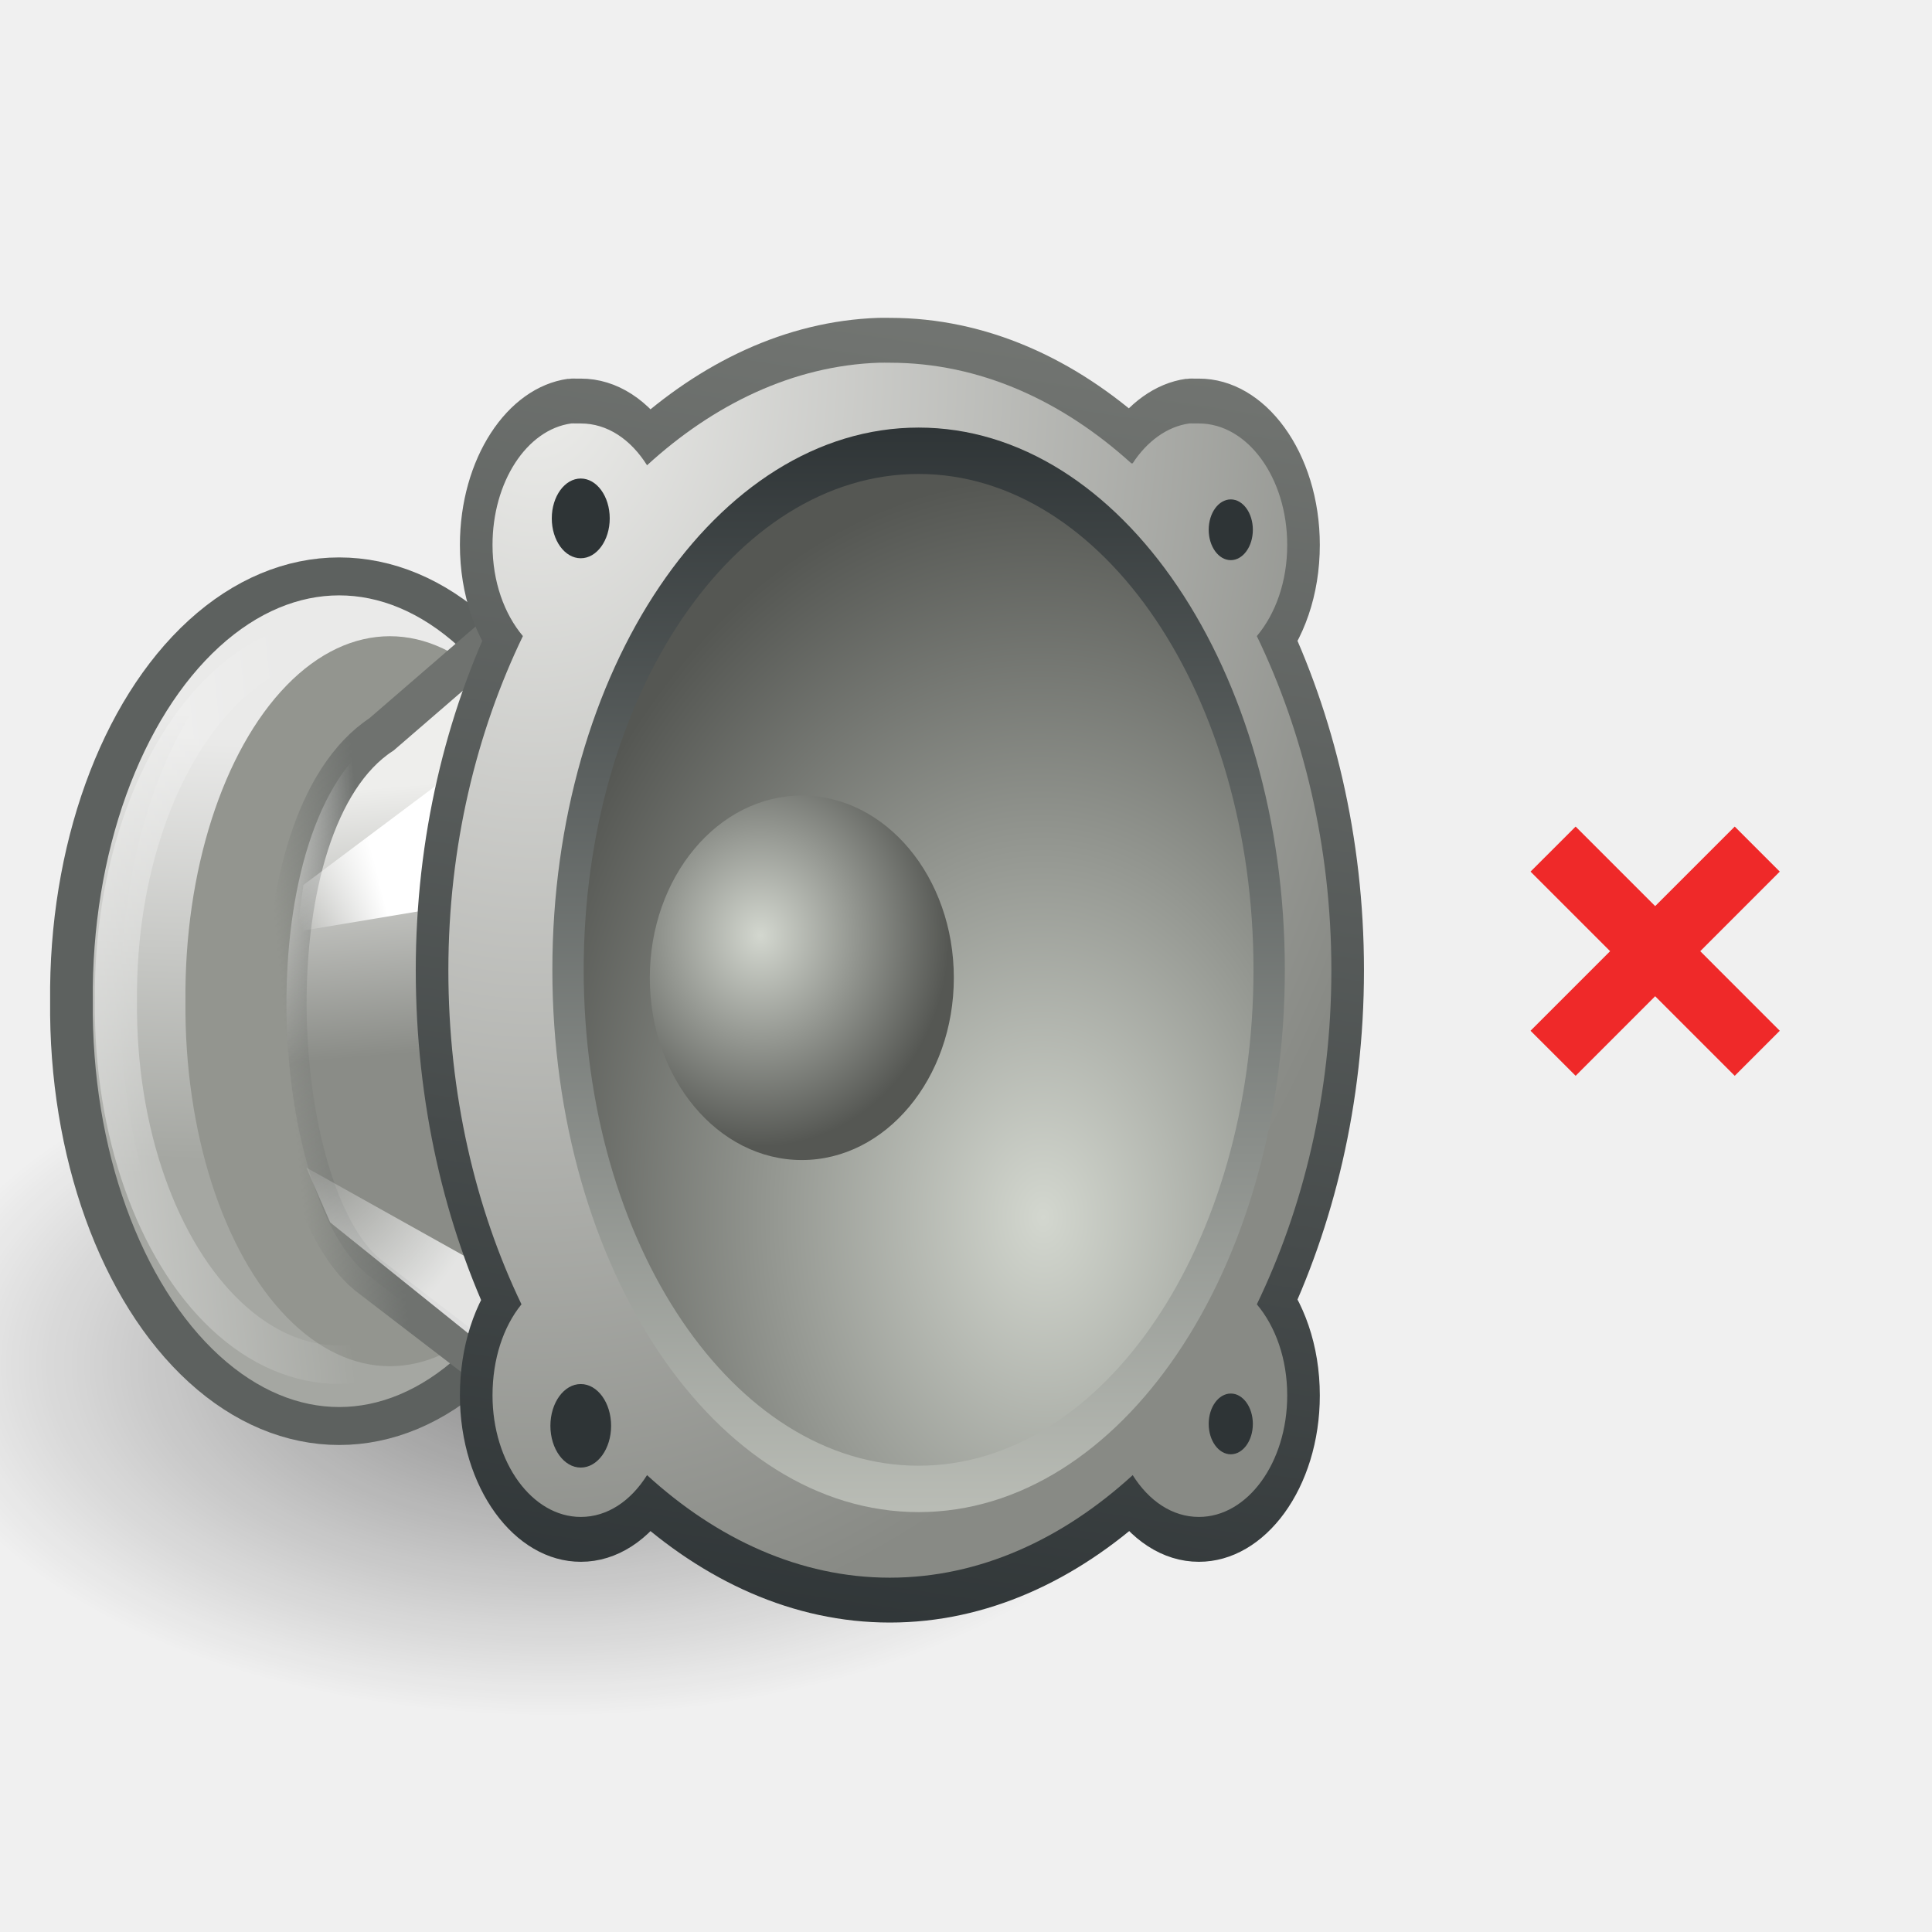
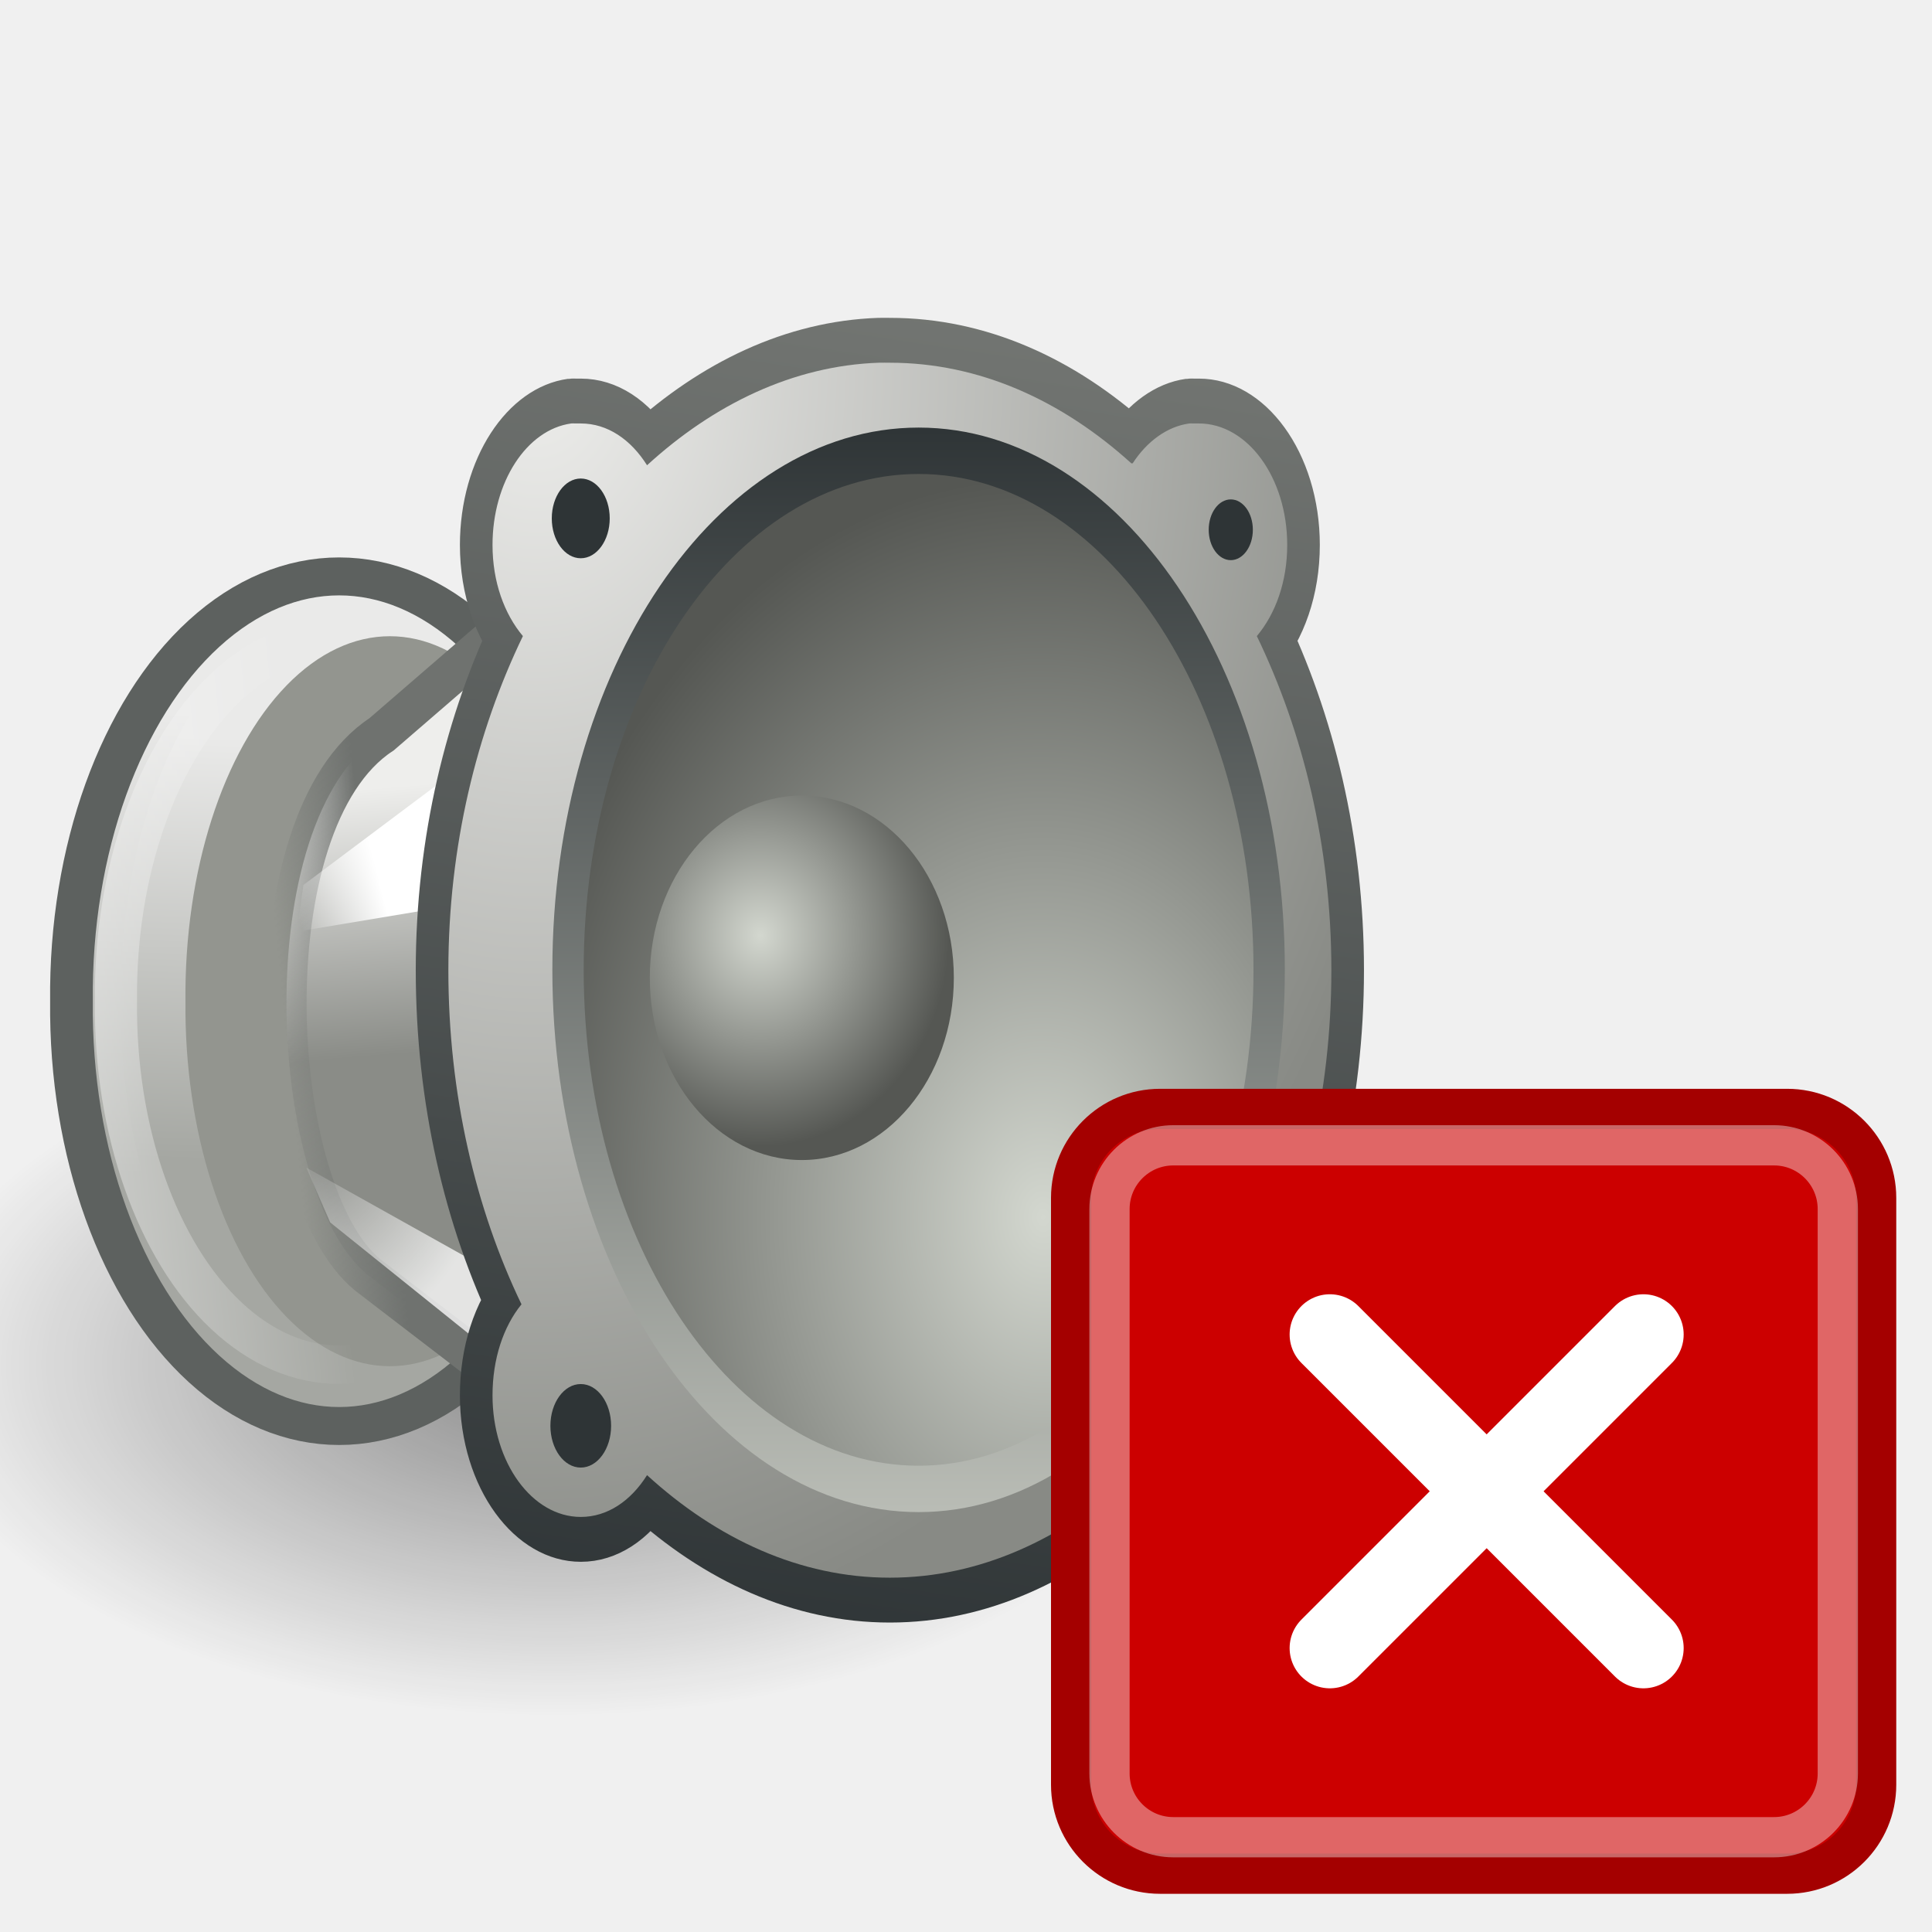
<svg xmlns="http://www.w3.org/2000/svg" xmlns:xlink="http://www.w3.org/1999/xlink" width="48" height="48" id="svg2566" version="1.0">
  <defs id="defs2568">
    <linearGradient id="linearGradient3510">
      <stop style="stop-color:#ffffff;stop-opacity:1;" offset="0" id="stop3512" />
      <stop style="stop-color:#ffffff;stop-opacity:0;" offset="1" id="stop3514" />
    </linearGradient>
    <linearGradient id="linearGradient3498">
      <stop style="stop-color:#3465a4;stop-opacity:1;" offset="0" id="stop3500" />
      <stop style="stop-color:#3465a4;stop-opacity:0;" offset="1" id="stop3502" />
    </linearGradient>
    <linearGradient id="linearGradient3281">
      <stop style="stop-color:#ffffff;stop-opacity:1;" offset="0" id="stop3283" />
      <stop style="stop-color:#ffffff;stop-opacity:0;" offset="1" id="stop3285" />
    </linearGradient>
    <linearGradient id="linearGradient4099">
      <stop style="stop-color:#6f726f;stop-opacity:1;" offset="0" id="stop4101" />
      <stop style="stop-color:#6f726f;stop-opacity:0;" offset="1" id="stop4103" />
    </linearGradient>
    <linearGradient id="linearGradient4068">
      <stop style="stop-color:#eaeae9;stop-opacity:1;" offset="0" id="stop4070" />
      <stop style="stop-color:#a5a7a2;stop-opacity:1;" offset="1" id="stop4072" />
    </linearGradient>
    <linearGradient id="linearGradient3670">
      <stop id="stop3672" offset="0" style="stop-color:#d3d7cf" />
      <stop id="stop3674" offset="1" style="stop-color:#555753" />
    </linearGradient>
    <radialGradient xlink:href="#linearGradient3670" id="radialGradient3634" cx="6.88" cy="7.199" fx="6.88" fy="7.199" r="9.375" gradientUnits="userSpaceOnUse" gradientTransform="matrix(1.240749,9.690094e-9,-9.043116e-9,1.157631,-1.713645,-1.134736)" />
    <linearGradient id="linearGradient3692">
      <stop style="stop-color:#2e3436;stop-opacity:1;" offset="0" id="stop3694" />
      <stop style="stop-color:#babdb6" offset="1" id="stop3696" />
    </linearGradient>
    <linearGradient xlink:href="#linearGradient3692" id="linearGradient3698" x1="-0.52" y1="-0.52" x2="-0.52" y2="19.27" gradientUnits="userSpaceOnUse" />
    <linearGradient id="linearGradient3628">
      <stop style="stop-color:#d3d7cf" offset="0" id="stop3630" />
      <stop style="stop-color:#555753" offset="1" id="stop3632" />
    </linearGradient>
    <radialGradient xlink:href="#linearGradient3628" id="radialGradient3644" cx="12.705" cy="13.847" fx="12.705" fy="13.847" r="9.375" gradientUnits="userSpaceOnUse" gradientTransform="matrix(6.370852e-2,-1.424475,1.547293,6.92112e-2,-9.530629,30.98681)" />
    <linearGradient id="linearGradient3730">
      <stop id="stop3732" offset="0" style="stop-color:#eeeeec" />
      <stop id="stop3734" offset="1" style="stop-color:#888a85" />
    </linearGradient>
    <radialGradient xlink:href="#linearGradient3730" id="radialGradient3728" gradientUnits="userSpaceOnUse" gradientTransform="matrix(-0.310032,2.110862,-2.082775,-0.305867,17.75288,16.41459)" cx="-1.002" cy="0.99" fx="-1.002" fy="0.99" r="9.921" />
    <linearGradient id="linearGradient1557">
      <stop id="stop1559" offset="0" style="stop-color:#2e3436;stop-opacity:1;" />
      <stop id="stop1561" offset="1" style="stop-color:#888a85" />
    </linearGradient>
    <linearGradient xlink:href="#linearGradient1557" id="linearGradient1549" x1="17.062" y1="34.95" x2="20.312" y2="5.375" gradientUnits="userSpaceOnUse" />
    <linearGradient id="linearGradient3676">
      <stop style="stop-color:#eeeeec" offset="0" id="stop4022" />
      <stop style="stop-color:#555753" offset="1" id="stop3680" />
    </linearGradient>
    <radialGradient xlink:href="#linearGradient3676" id="radialGradient3702" gradientUnits="userSpaceOnUse" gradientTransform="matrix(-0.127582,1.416065,-1.630141,-0.146854,17.48751,15.56121)" cx="-1.002" cy="0.99" fx="-1.002" fy="0.99" r="9.921" />
    <linearGradient id="linearGradient3788">
      <stop style="stop-color:#cccdcb;stop-opacity:1;" offset="0" id="stop3790" />
      <stop style="stop-color:#888a85;stop-opacity:1;" offset="1" id="stop3792" />
    </linearGradient>
    <linearGradient id="linearGradient3674">
      <stop style="stop-color:#ffffff;stop-opacity:0;" offset="0" id="stop3676" />
      <stop style="stop-color:#ffffff;stop-opacity:1;" offset="1" id="stop3678" />
    </linearGradient>
    <linearGradient id="linearGradient3657">
      <stop style="stop-color:#fafafa;stop-opacity:1;" offset="0" id="stop3659" />
      <stop style="stop-color:#bfbfbf;stop-opacity:1;" offset="1" id="stop3661" />
    </linearGradient>
    <linearGradient id="linearGradient3609">
      <stop style="stop-color:#000000;stop-opacity:1;" offset="0" id="stop3611" />
      <stop style="stop-color:#000000;stop-opacity:0;" offset="1" id="stop3613" />
    </linearGradient>
    <linearGradient xlink:href="#linearGradient4608" id="linearGradient4585" gradientUnits="userSpaceOnUse" gradientTransform="matrix(1.769913,0,0,1.769913,-88.34438,10.67235)" x1="56.303" y1="4.937" x2="56.609" y2="8.68" />
    <linearGradient xlink:href="#linearGradient4608" id="linearGradient4641" x1="58.016" y1="35.015" x2="57.954" y2="40.999" gradientUnits="userSpaceOnUse" spreadMethod="reflect" gradientTransform="matrix(0.997993,0,0,1,-97.71685,-9.352993)" />
    <linearGradient id="linearGradient4608">
      <stop style="stop-color:#eeeeec" offset="0" id="stop4610" />
      <stop style="stop-color:#8a8c87;stop-opacity:1;" offset="1" id="stop4612" />
    </linearGradient>
    <radialGradient xlink:href="#linearGradient3609" id="radialGradient3615" cx="6.408" cy="17.404" fx="6.408" fy="17.404" r="5.524" gradientTransform="matrix(1,0,0,0.416,2.706926e-15,10.16382)" gradientUnits="userSpaceOnUse" />
    <linearGradient xlink:href="#linearGradient3657" id="linearGradient3668" gradientUnits="userSpaceOnUse" x1="10.438" y1="8.29" x2="10.438" y2="18.985" gradientTransform="translate(-64.70027,0)" />
    <radialGradient xlink:href="#linearGradient3674" id="radialGradient3680" cx="5.082" cy="12.516" fx="5.082" fy="12.516" r="2.983" gradientTransform="matrix(1.525791,4.898427e-16,-1.480441e-8,1.768964,-8.162983e-2,6.066255)" gradientUnits="userSpaceOnUse" />
    <linearGradient xlink:href="#linearGradient3788" id="linearGradient3794" x1="8.054" y1="11.03" x2="10.438" y2="11.03" gradientUnits="userSpaceOnUse" gradientTransform="translate(-64.70027,0)" />
    <linearGradient xlink:href="#linearGradient4068" id="linearGradient4095" gradientUnits="userSpaceOnUse" x1="7.576" y1="20.302" x2="7.322" y2="27.345" />
    <linearGradient xlink:href="#linearGradient4068" id="linearGradient4097" gradientUnits="userSpaceOnUse" x1="7.576" y1="20.302" x2="7.322" y2="27.345" />
    <linearGradient xlink:href="#linearGradient4099" id="linearGradient4105" x1="11.126" y1="25.56" x2="9.347" y2="25.737" gradientUnits="userSpaceOnUse" gradientTransform="matrix(1.296181,0,0,1.296181,-4.978245,-7.324566)" />
    <linearGradient xlink:href="#linearGradient3281" id="linearGradient3287" x1="4.683" y1="24.665" x2="8.371" y2="24.317" gradientUnits="userSpaceOnUse" />
    <radialGradient xlink:href="#linearGradient3498" id="radialGradient3504" cx="36.828" cy="24.428" fx="36.828" fy="24.428" r="1.24" gradientTransform="matrix(13.39869,-4.118282e-6,6.831725e-6,22.22678,-456.6246,-518.5208)" gradientUnits="userSpaceOnUse" />
    <radialGradient xlink:href="#linearGradient3498" id="radialGradient3506" gradientUnits="userSpaceOnUse" gradientTransform="matrix(21.09444,2.34445e-15,1.470518e-12,22.22672,-740.0468,-518.5196)" cx="36.828" cy="24.428" fx="36.828" fy="24.428" r="1.24" />
    <radialGradient xlink:href="#linearGradient3498" id="radialGradient3508" gradientUnits="userSpaceOnUse" gradientTransform="matrix(13.39869,-4.118282e-6,6.831725e-6,22.22678,-456.6246,-518.5208)" cx="36.828" cy="24.428" fx="36.828" fy="24.428" r="1.24" />
    <linearGradient xlink:href="#linearGradient3510" id="linearGradient3516" x1="9.486" y1="22.108" x2="7.378" y2="22.638" gradientUnits="userSpaceOnUse" />
+     <radialGradient xlink:href="#linearGradient11508" id="radialGradient12962" gradientUnits="userSpaceOnUse" gradientTransform="matrix(1,1.166195e-16,-4.328308e-17,0.338462,-4.615251e-14,29.48178)" cx="30.204" cy="44.565" fx="30.204" fy="44.565" r="6.566" />
+     <linearGradient xlink:href="#linearGradient12810" id="linearGradient12941" gradientUnits="userSpaceOnUse" x1="65.624" y1="21.46" x2="87.529" y2="21.46" gradientTransform="matrix(0.755725,0,0,0.755725,-25.19847,17.09924)" />
+     <linearGradient xlink:href="#linearGradient12836" id="linearGradient12934" gradientUnits="userSpaceOnUse" x1="88.75" y1="31.656" x2="92.062" y2="36.656" gradientTransform="matrix(0.755725,0,0,0.755725,-24.84491,17.27602)" />
+     <radialGradient xlink:href="#linearGradient12828" id="radialGradient12931" gradientUnits="userSpaceOnUse" gradientTransform="matrix(0.732463,0.172296,-0.147115,0.625415,-17.70794,5.185566)" cx="88.593" cy="33.399" fx="88.593" fy="33.399" r="7.006" />
+     <linearGradient xlink:href="#linearGradient12810" id="linearGradient12927" gradientUnits="userSpaceOnUse" x1="84.999" y1="25.21" x2="62.591" y2="12.022" gradientTransform="matrix(0.755725,0,0,0.755725,-25.19847,17.09924)" />
+     <linearGradient xlink:href="#linearGradient11625" id="linearGradient12924" gradientUnits="userSpaceOnUse" gradientTransform="matrix(0.985,0,0,1.022813,-1.675625,-6.638771)" x1="21.5" y1="30" x2="21.5" y2="27.375" />
+     <linearGradient xlink:href="#linearGradient11625" id="linearGradient12921" gradientUnits="userSpaceOnUse" gradientTransform="matrix(0.985,0,0,1,0.315001,-6.000012)" x1="21.5" y1="30" x2="21.5" y2="27.375" />
+     <linearGradient xlink:href="#linearGradient11625" id="linearGradient12918" gradientUnits="userSpaceOnUse" gradientTransform="matrix(1.01625,0,0,1,1.65875,-6.000012)" x1="21.5" y1="30" x2="21.5" y2="27.375" />
+     <radialGradient xlink:href="#linearGradient11615" id="radialGradient12909" gradientUnits="userSpaceOnUse" gradientTransform="matrix(3.070491,2.727143e-15,-3.444813e-15,3.878514,-55.26225,-82.65742)" cx="25" cy="27.75" fx="25" fy="27.75" r="4.75" />
+     <linearGradient xlink:href="#linearGradient11602" id="linearGradient11608" x1="24.446" y1="12.947" x2="24.446" y2="39.447" gradientUnits="userSpaceOnUse" gradientTransform="matrix(1,0,0,0.837825,-2.875,0.164729)" />
+     <linearGradient xlink:href="#linearGradient11594" id="linearGradient11600" x1="20.092" y1="8.947" x2="31.799" y2="38.947" gradientUnits="userSpaceOnUse" gradientTransform="matrix(1.061966,0,0,0.837825,-4.389811,0.164729)" />
+     <radialGradient xlink:href="#linearGradient11508" id="radialGradient11532" gradientUnits="userSpaceOnUse" gradientTransform="matrix(1,0,0,0.338462,-5.637071e-14,29.48178)" cx="30.204" cy="44.565" fx="30.204" fy="44.565" r="6.566" />
+     <radialGradient xlink:href="#linearGradient11520" id="radialGradient11526" cx="24.446" cy="35.878" fx="24.446" fy="35.878" r="20.531" gradientUnits="userSpaceOnUse" gradientTransform="matrix(1.995058,-1.383691e-32,0,1.67151,-27.19988,-29.02822)" />
+     <linearGradient id="linearGradient11508">
+       <stop style="stop-color:#000000;stop-opacity:1;" offset="0" id="stop11510" />
+       <stop style="stop-color:#000000;stop-opacity:0;" offset="1" id="stop11512" />
+     </linearGradient>
+     <linearGradient id="linearGradient11520">
+       <stop style="stop-color:#ffffff;stop-opacity:1;" offset="0" id="stop11522" />
+       <stop style="stop-color:#dcdcdc;stop-opacity:1;" offset="1" id="stop11524" />
+     </linearGradient>
+     <linearGradient id="linearGradient11594">
+       <stop style="stop-color:#ffffff;stop-opacity:1;" offset="0" id="stop11596" />
+       <stop style="stop-color:#d1d1d1;stop-opacity:1;" offset="1" id="stop11598" />
+     </linearGradient>
+     <linearGradient id="linearGradient11602">
+       <stop style="stop-color:#f6f6f6;stop-opacity:1;" offset="0" id="stop11604" />
+       <stop style="stop-color:#e0e0e0;stop-opacity:1;" offset="1" id="stop11606" />
+     </linearGradient>
+     <linearGradient id="linearGradient11615">
+       <stop style="stop-color:#636363;stop-opacity:1;" offset="0" id="stop11617" />
+       <stop style="stop-color:#000000;stop-opacity:1;" offset="1" id="stop11619" />
+     </linearGradient>
+     <linearGradient id="linearGradient11625">
+       <stop style="stop-color:#fce94f;stop-opacity:1;" offset="0" id="stop11627" />
+       <stop style="stop-color:#fce94f;stop-opacity:0;" offset="1" id="stop11629" />
+     </linearGradient>
+     <linearGradient id="linearGradient12810">
+       <stop style="stop-color:#ffffff;stop-opacity:1;" offset="0" id="stop12812" />
+       <stop style="stop-color:#e5e5e5;stop-opacity:1;" offset="1" id="stop12814" />
+     </linearGradient>
+     <linearGradient id="linearGradient12828">
+       <stop style="stop-color:#cccccd;stop-opacity:1;" offset="0" id="stop12830" />
+       <stop id="stop12862" offset="0" style="stop-color:#adadae;stop-opacity:1;" />
+       <stop style="stop-color:#8f8f90;stop-opacity:0;" offset="1" id="stop12832" />
+     </linearGradient>
+     <linearGradient id="linearGradient12836">
+       <stop style="stop-color:#515152;stop-opacity:1;" offset="0" id="stop12838" />
+       <stop style="stop-color:#515152;stop-opacity:0;" offset="1" id="stop12840" />
+     </linearGradient>
+     <linearGradient xlink:href="#linearGradient11625" id="linearGradient2582" gradientUnits="userSpaceOnUse" gradientTransform="matrix(1.01625,0,0,1,57.23713,-30.52133)" x1="21.5" y1="30" x2="21.5" y2="27.375" />
+     <linearGradient xlink:href="#linearGradient11625" id="linearGradient2585" gradientUnits="userSpaceOnUse" gradientTransform="matrix(0.985,0,0,1,55.89338,-30.52133)" x1="21.5" y1="30" x2="21.5" y2="27.375" />
+     <linearGradient xlink:href="#linearGradient11625" id="linearGradient2588" gradientUnits="userSpaceOnUse" gradientTransform="matrix(0.985,0,0,1.022813,53.90276,-31.16009)" x1="21.5" y1="30" x2="21.5" y2="27.375" />
+     <radialGradient xlink:href="#linearGradient11615" id="radialGradient2591" gradientUnits="userSpaceOnUse" gradientTransform="matrix(3.070491,2.727143e-15,-3.444813e-15,3.878514,0.31613,-107.1787)" cx="25" cy="27.75" fx="25" fy="27.75" r="4.75" />
+     <linearGradient xlink:href="#linearGradient11602" id="linearGradient2594" gradientUnits="userSpaceOnUse" gradientTransform="matrix(1,0,0,0.837825,52.70338,-24.35659)" x1="24.446" y1="12.947" x2="24.446" y2="39.447" />
+     <linearGradient xlink:href="#linearGradient11594" id="linearGradient2596" gradientUnits="userSpaceOnUse" gradientTransform="matrix(1.061966,0,0,0.837825,51.18857,-24.35659)" x1="20.092" y1="8.947" x2="31.799" y2="38.947" />
+     <radialGradient xlink:href="#linearGradient11520" id="radialGradient2601" gradientUnits="userSpaceOnUse" gradientTransform="matrix(1.995058,-1.383691e-32,0,1.67151,28.3785,-53.54954)" cx="24.446" cy="35.878" fx="24.446" fy="35.878" r="20.531" />
  </defs>
  <g id="layer1">
    <path style="opacity:0.429;color:#000000;fill:url(#radialGradient3615);fill-opacity:1;fill-rule:nonzero;stroke:none;stroke-width:1;stroke-linecap:round;stroke-linejoin:round;marker:none;marker-start:none;marker-mid:none;marker-end:none;stroke-miterlimit:4;stroke-dasharray:none;stroke-dashoffset:0;stroke-opacity:1;visibility:visible;display:inline;overflow:visible" id="path3607" d="M 11.932 17.404 A 5.524 2.298 0 1 1  0.884,17.404 A 5.524 2.298 0 1 1  11.932 17.404 z" transform="matrix(2.901907,0,0,3.804948,-4.8525,-32.31157)" />
    <g id="g4090" transform="matrix(1.296182,0,0,1.296182,-4.176277,-7.324567)">
      <path transform="matrix(1.415965,0,0,1.258558,-2.667614,-6.200669)" d="M 12.374 24.665 A 3.624 6.364 0 1 1  5.127,24.665 A 3.624 6.364 0 1 1  12.374 24.665 z" id="path4076" style="opacity:1;color:#000000;fill:url(#linearGradient4095);fill-opacity:1;fill-rule:nonzero;stroke:#5d615f;stroke-width:0.578;stroke-linecap:round;stroke-linejoin:round;marker:none;marker-start:none;marker-mid:none;marker-end:none;stroke-miterlimit:4;stroke-dasharray:none;stroke-dashoffset:0;stroke-opacity:1;visibility:visible;display:inline;overflow:visible" />
      <path style="opacity:1;color:#000000;fill:url(#linearGradient4097);fill-opacity:1;fill-rule:nonzero;stroke:none;stroke-width:0.866;stroke-linecap:round;stroke-linejoin:round;marker:none;marker-start:none;marker-mid:none;marker-end:none;stroke-miterlimit:4;stroke-dasharray:none;stroke-dashoffset:0;stroke-opacity:1;visibility:visible;display:inline;overflow:visible" id="path4060" d="M 12.374 24.665 A 3.624 6.364 0 1 1  5.127,24.665 A 3.624 6.364 0 1 1  12.374 24.665 z" transform="matrix(1.154526,0,0,1.154526,-0.379902,-3.63468)" />
      <path transform="matrix(1.081355,0,0,1.081355,1.232653,-1.829889)" d="M 12.374 24.665 A 3.624 6.364 0 1 1  5.127,24.665 A 3.624 6.364 0 1 1  12.374 24.665 z" id="path4058" style="opacity:1;color:#000000;fill:#93958f;fill-opacity:1;fill-rule:nonzero;stroke:none;stroke-width:0.866;stroke-linecap:round;stroke-linejoin:round;marker:none;marker-start:none;marker-mid:none;marker-end:none;stroke-miterlimit:4;stroke-dasharray:none;stroke-dashoffset:0;stroke-opacity:1;visibility:visible;display:inline;overflow:visible" />
      <path style="opacity:0.396;color:#000000;fill:none;fill-opacity:1;fill-rule:nonzero;stroke:url(#linearGradient3287);stroke-width:0.684;stroke-linecap:round;stroke-linejoin:round;marker:none;marker-start:none;marker-mid:none;marker-end:none;stroke-miterlimit:4;stroke-dasharray:none;stroke-dashoffset:0;stroke-opacity:1;visibility:visible;display:inline;overflow:visible" id="path3279" d="M 12.374 24.665 A 3.624 6.364 0 1 1  5.127,24.665 A 3.624 6.364 0 1 1  12.374 24.665 z" transform="matrix(1.1807,0,0,1.076971,-0.608944,-1.721744)" />
    </g>
    <path style="color:#000000;fill:url(#linearGradient4585);fill-opacity:1;fill-rule:evenodd;stroke:url(#linearGradient4105);stroke-width:1;stroke-linecap:round;stroke-linejoin:miter;marker:none;marker-start:none;marker-mid:none;marker-end:none;stroke-miterlimit:4;stroke-dashoffset:0;stroke-opacity:1;visibility:visible;display:inline;overflow:visible" d="M 9.481,18.243 L 16.57,12.118 L 16.341,37.201 L 9.137,31.676 C 6.616,29.614 6.158,20.419 9.481,18.243 z " id="path4542" />
    <path style="color:#000000;fill:url(#linearGradient3516);fill-opacity:1.0;fill-rule:evenodd;stroke:none;stroke-width:1;stroke-linecap:round;stroke-linejoin:miter;marker:none;marker-start:none;marker-mid:none;marker-end:none;stroke-miterlimit:4;stroke-dashoffset:0;stroke-opacity:1;visibility:visible;display:inline;overflow:visible" d="M 7.538,21.987 L 11.593,18.948 L 11.342,22.485 L 7.378,23.146 L 7.538,21.987 z " id="path4544" />
    <path style="opacity:0.769;color:#000000;fill:url(#radialGradient3680);fill-opacity:1;fill-rule:nonzero;stroke:none;stroke-width:1;stroke-linecap:round;stroke-linejoin:round;marker:none;marker-start:none;marker-mid:none;marker-end:none;stroke-miterlimit:4;stroke-dasharray:none;stroke-dashoffset:0;stroke-opacity:1;visibility:visible;display:inline;overflow:visible" d="M 8.204,30.371 L 12.644,33.94 L 12.087,31.512 L 7.611,29.009 L 8.204,30.371 z " id="path3672" />
    <g style="display:inline" id="g4006" transform="matrix(1.096894,0,0,1.509271,-4.216951,-12.11812)">
      <path id="path3726" d="M 23.75,14 C 21.81,14.049 20.013,14.683 18.5,15.688 C 18.133,15.264 17.604,15 17,15 C 16.965,15 16.913,15.001 16.875,15 C 16.847,15 16.806,14.997 16.781,15 C 15.773,15.102 15,15.965 15,17 C 15,17.604 15.264,18.133 15.688,18.5 C 14.639,20.08 14,21.962 14,24 C 14,26.034 14.612,27.922 15.656,29.5 C 15.243,29.87 15,30.402 15,31 C 15,32.104 15.896,33 17,33 C 17.604,33 18.133,32.736 18.5,32.312 C 20.08,33.361 21.962,34 24,34 C 26.038,34 27.92,33.361 29.5,32.312 C 29.867,32.736 30.396,33 31,33 C 32.104,33 33,32.104 33,31 C 33,30.396 32.736,29.867 32.312,29.5 C 33.361,27.92 34,26.038 34,24 C 34,21.962 33.361,20.08 32.312,18.5 C 32.736,18.133 33,17.604 33,17 C 33,15.896 32.104,15 31,15 C 30.965,15 30.913,15.001 30.875,15 C 30.847,15 30.806,14.997 30.781,15 C 30.277,15.051 29.819,15.298 29.5,15.656 C 29.493,15.652 29.475,15.661 29.469,15.656 C 27.895,14.62 26.025,14 24,14 C 23.914,14 23.836,13.998 23.75,14 z " style="opacity:1;color:#000000;fill:url(#radialGradient3702);fill-opacity:1;fill-rule:evenodd;stroke:url(#linearGradient1549);stroke-width:1.477;stroke-linecap:round;stroke-linejoin:miter;marker:none;marker-start:none;marker-mid:none;marker-end:none;stroke-miterlimit:4;stroke-dasharray:none;stroke-dashoffset:0;stroke-opacity:1;visibility:visible;display:inline;overflow:visible" />
      <path id="path3507" d="M 23.75,14 C 21.81,14.049 20.013,14.683 18.5,15.688 C 18.133,15.264 17.604,15 17,15 C 16.965,15 16.913,15.001 16.875,15 C 16.847,15 16.806,14.997 16.781,15 C 15.773,15.102 15,15.965 15,17 C 15,17.604 15.264,18.133 15.688,18.5 C 14.639,20.08 14,21.962 14,24 C 14,26.034 14.612,27.922 15.656,29.5 C 15.243,29.87 15,30.402 15,31 C 15,32.104 15.896,33 17,33 C 17.604,33 18.133,32.736 18.5,32.312 C 20.08,33.361 21.962,34 24,34 C 26.038,34 27.92,33.361 29.5,32.312 C 29.867,32.736 30.396,33 31,33 C 32.104,33 33,32.104 33,31 C 33,30.396 32.736,29.867 32.312,29.5 C 33.361,27.92 34,26.038 34,24 C 34,21.962 33.361,20.08 32.312,18.5 C 32.736,18.133 33,17.604 33,17 C 33,15.896 32.104,15 31,15 C 30.965,15 30.913,15.001 30.875,15 C 30.847,15 30.806,14.997 30.781,15 C 30.277,15.051 29.819,15.298 29.5,15.656 C 29.493,15.652 29.475,15.661 29.469,15.656 C 27.895,14.62 26.025,14 24,14 C 23.914,14 23.836,13.998 23.75,14 z " style="opacity:1;color:#000000;fill:url(#radialGradient3728);fill-opacity:1;fill-rule:evenodd;stroke:none;stroke-width:1.091;stroke-linecap:round;stroke-linejoin:miter;marker:none;marker-start:none;marker-mid:none;marker-end:none;stroke-miterlimit:4;stroke-dasharray:none;stroke-dashoffset:0;stroke-opacity:1;visibility:visible;display:inline;overflow:visible" />
      <path transform="matrix(0.846982,0,0,0.911415,16.71027,15.44956)" d="M 18.75 9.375 A 9.375 9.375 0 1 1  0,9.375 A 9.375 9.375 0 1 1  18.75 9.375 z" id="path3636" style="opacity:1;color:#000000;fill:url(#radialGradient3644);fill-opacity:1;fill-rule:evenodd;stroke:url(#linearGradient3698);stroke-width:0.838;stroke-linecap:round;stroke-linejoin:miter;marker:none;marker-start:none;marker-mid:none;marker-end:none;stroke-miterlimit:4;stroke-dasharray:none;stroke-dashoffset:0;stroke-opacity:1;visibility:visible;display:inline;overflow:visible" />
      <path transform="matrix(0.367272,0,0,0.32,18.56254,21.125)" d="M 18.75 9.375 A 9.375 9.375 0 1 1  0,9.375 A 9.375 9.375 0 1 1  18.75 9.375 z" id="path3519" style="opacity:1;color:#000000;fill:url(#radialGradient3634);fill-opacity:1;fill-rule:evenodd;stroke:none;stroke-width:6.579;stroke-linecap:round;stroke-linejoin:miter;marker:none;marker-start:none;marker-mid:none;marker-end:none;stroke-miterlimit:4;stroke-dasharray:none;stroke-dashoffset:0;stroke-opacity:1;visibility:visible;display:inline;overflow:visible" />
      <path d="M 17 16.5 A 0.5 0.5 0 1 1  16,16.5 A 0.5 0.5 0 1 1  17 16.5 z" id="path3718" style="opacity:1;color:#000000;fill:#2e3436;fill-opacity:1;fill-rule:evenodd;stroke:none;stroke-width:1.1;stroke-linecap:round;stroke-linejoin:miter;marker:none;marker-start:none;marker-mid:none;marker-end:none;stroke-miterlimit:4;stroke-dasharray:none;stroke-dashoffset:0;stroke-opacity:1;visibility:visible;display:inline;overflow:visible" transform="matrix(1.3125,0,0,1.3125,-4.657679,-5.09375)" />
      <path transform="translate(15.22159,0.25)" d="M 17 16.5 A 0.5 0.5 0 1 1  16,16.5 A 0.5 0.5 0 1 1  17 16.5 z" id="path3720" style="opacity:1;color:#000000;fill:#2e3436;fill-opacity:1;fill-rule:evenodd;stroke:none;stroke-width:1.1;stroke-linecap:round;stroke-linejoin:miter;marker:none;marker-start:none;marker-mid:none;marker-end:none;stroke-miterlimit:4;stroke-dasharray:none;stroke-dashoffset:0;stroke-opacity:1;visibility:visible;display:inline;overflow:visible" />
      <path transform="translate(15.22159,14.96875)" d="M 17 16.5 A 0.5 0.5 0 1 1  16,16.5 A 0.5 0.5 0 1 1  17 16.5 z" id="path3722" style="opacity:1;color:#000000;fill:#2e3436;fill-opacity:1;fill-rule:evenodd;stroke:none;stroke-width:1.1;stroke-linecap:round;stroke-linejoin:miter;marker:none;marker-start:none;marker-mid:none;marker-end:none;stroke-miterlimit:4;stroke-dasharray:none;stroke-dashoffset:0;stroke-opacity:1;visibility:visible;display:inline;overflow:visible" />
      <path transform="matrix(1.375,0,0,1.375,-5.688929,8.8125)" d="M 17 16.5 A 0.5 0.5 0 1 1  16,16.5 A 0.5 0.5 0 1 1  17 16.5 z" id="path3724" style="opacity:1;color:#000000;fill:#2e3436;fill-opacity:1;fill-rule:evenodd;stroke:none;stroke-width:1.1;stroke-linecap:round;stroke-linejoin:miter;marker:none;marker-start:none;marker-mid:none;marker-end:none;stroke-miterlimit:4;stroke-dasharray:none;stroke-dashoffset:0;stroke-opacity:1;visibility:visible;display:inline;overflow:visible" />
    </g>
-     <path style="fill:#ef2929;fill-opacity:1;fill-rule:evenodd;stroke:none;stroke-width:1;stroke-linecap:round;stroke-linejoin:round;stroke-miterlimit:4;stroke-dasharray:none;stroke-opacity:1" d="M 43.099,20.536 L 44.218,21.655 L 42.242,23.632 L 44.218,25.609 L 43.099,26.728 L 41.122,24.751 L 39.146,26.728 L 38.026,25.609 L 40.003,23.632 L 38.026,21.655 L 39.146,20.536 L 41.122,22.512 L 43.099,20.536 z " id="path2787" />
+     <rect style="color:#000000;fill:#cc0000;fill-opacity:1;fill-rule:evenodd;stroke:#a40000;stroke-width:1;stroke-linecap:square;stroke-linejoin:round;marker:none;marker-start:none;marker-mid:none;marker-end:none;stroke-miterlimit:4;stroke-dasharray:none;stroke-dashoffset:0;stroke-opacity:1;visibility:visible;display:inline;overflow:visible" id="rect1686" width="20" height="19" x="26.612" y="27.551" rx="2.21" ry="2.21" />
+     <g id="g2254" transform="matrix(0.779029,0,0,0.779029,26.80797,8.226563)">
+       <path id="path1377" d="M 8,32 L 18,42" style="opacity:1;color:#000000;fill:none;fill-opacity:1;fill-rule:evenodd;stroke:#ffffff;stroke-width:2.567;stroke-linecap:round;stroke-linejoin:round;marker:none;marker-start:none;marker-mid:none;marker-end:none;stroke-miterlimit:4;stroke-dasharray:none;stroke-dashoffset:0;stroke-opacity:1;visibility:visible;display:inline;overflow:visible" />
+       <path style="opacity:1;color:#000000;fill:none;fill-opacity:1;fill-rule:evenodd;stroke:#ffffff;stroke-width:2.567;stroke-linecap:round;stroke-linejoin:round;marker:none;marker-start:none;marker-mid:none;marker-end:none;stroke-miterlimit:4;stroke-dasharray:none;stroke-dashoffset:0;stroke-opacity:1;visibility:visible;display:inline;overflow:visible" d="M 18,32 L 8,42" id="path2252" />
+     </g>
+     <rect ry="1.585" rx="1.585" y="28.455" x="27.565" height="17.19" width="18.095" id="rect2258" style="opacity:0.4;color:#000000;fill:none;fill-opacity:1;fill-rule:evenodd;stroke:#ffffff;stroke-width:1;stroke-linecap:square;stroke-linejoin:round;marker:none;marker-start:none;marker-mid:none;marker-end:none;stroke-miterlimit:4;stroke-dasharray:none;stroke-dashoffset:0;stroke-opacity:1;visibility:visible;display:inline;overflow:visible" />
  </g>
</svg>
